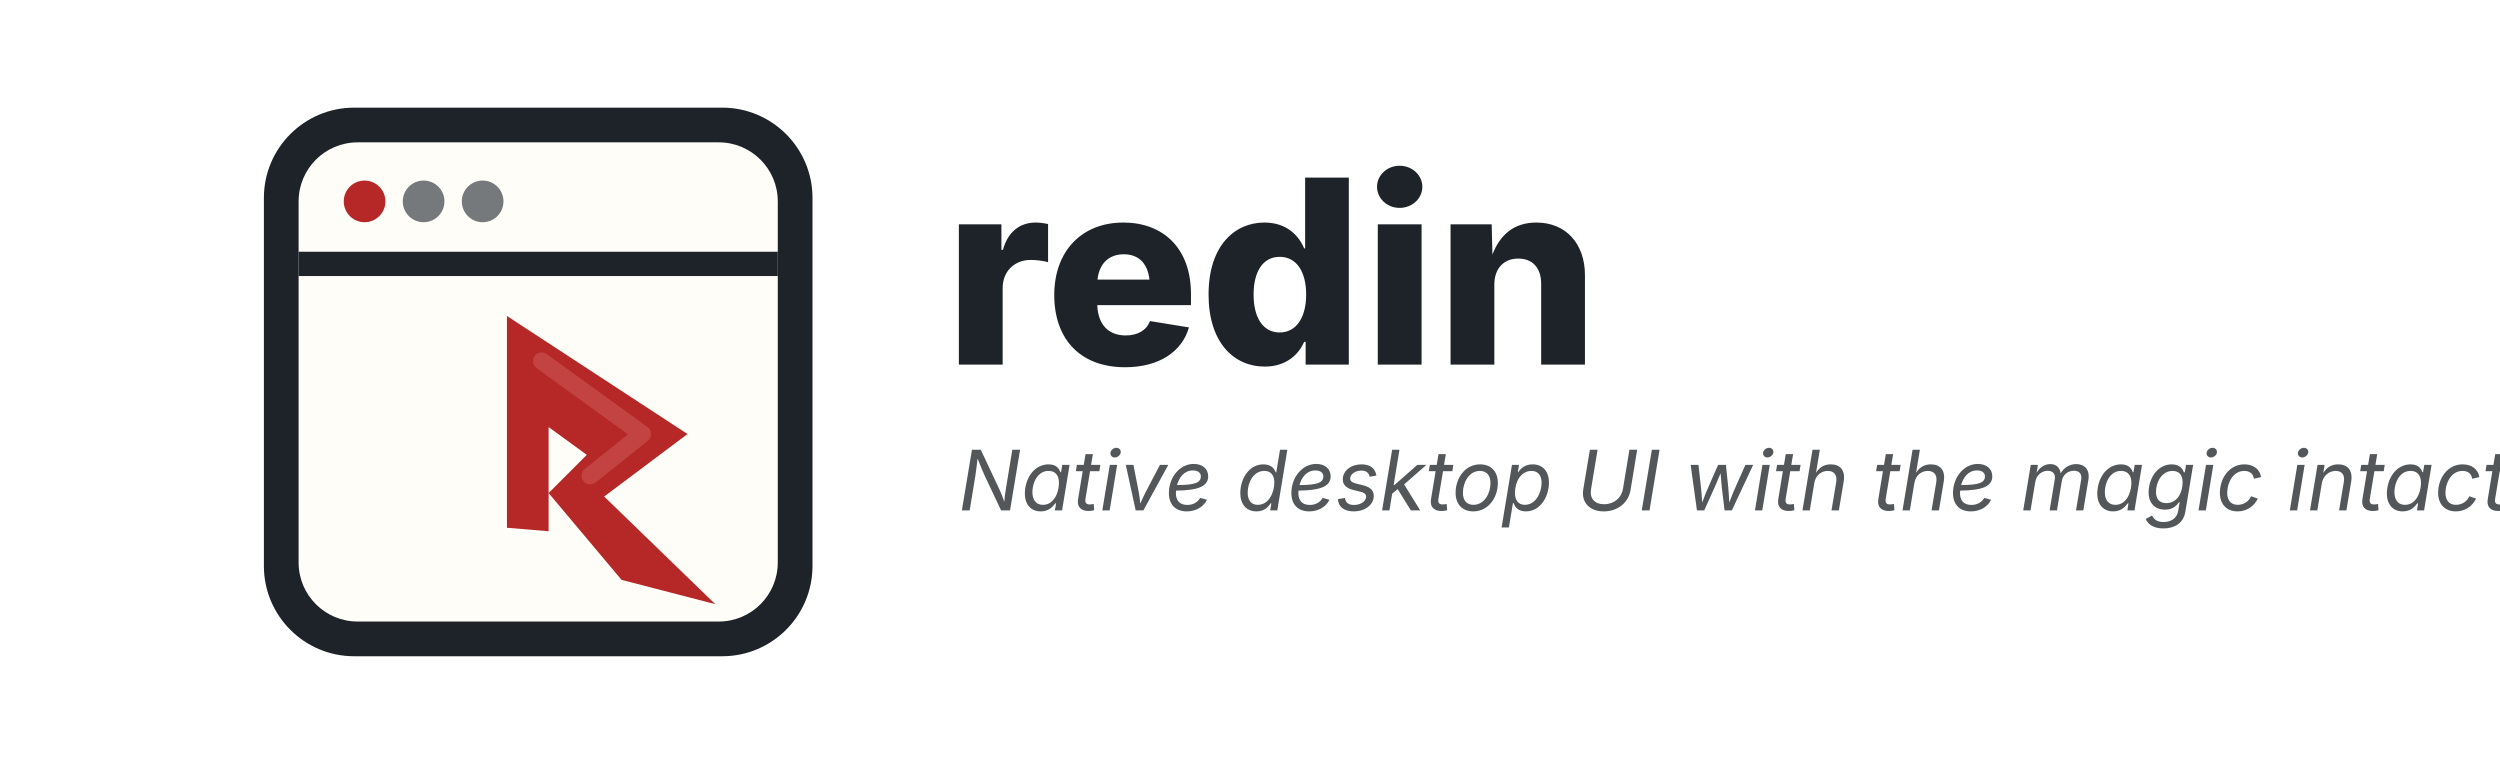
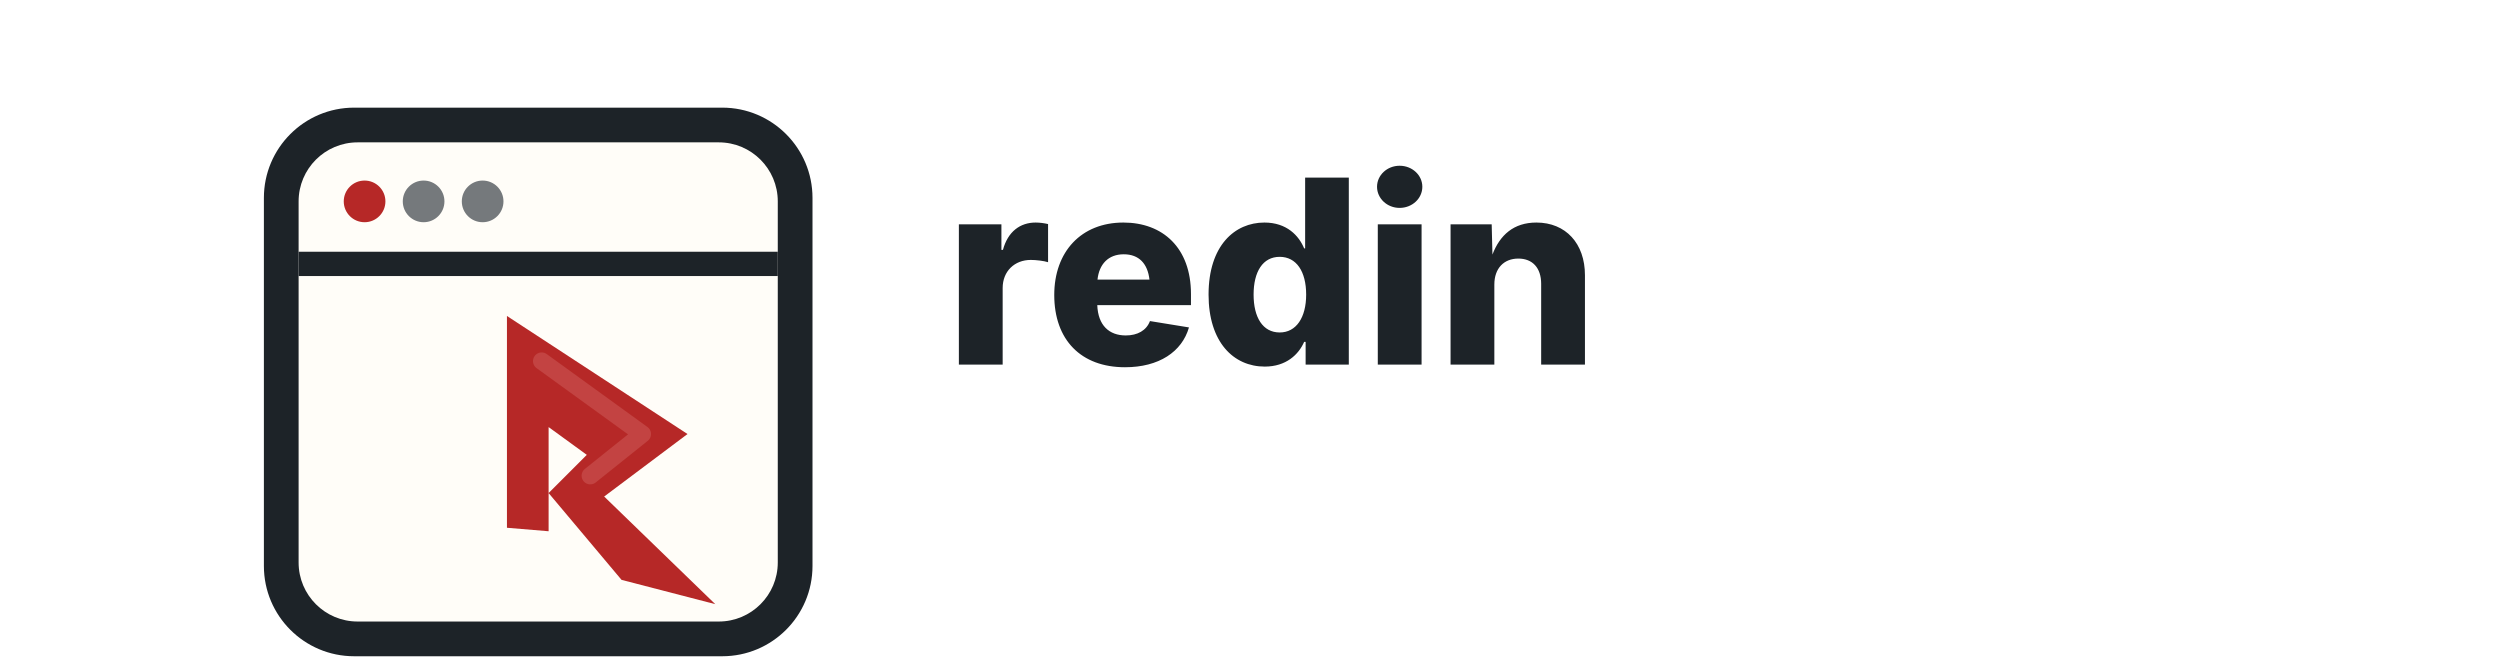
- <svg xmlns="http://www.w3.org/2000/svg" width="720" height="220" viewBox="0 0 720 220" role="img" aria-labelledby="title desc">
+ <svg xmlns="http://www.w3.org/2000/svg" width="720" height="190" viewBox="0 0 720 190" role="img" aria-labelledby="title desc">
  <g transform="translate(76 31)">
    <rect x="0" y="0" width="158" height="158" rx="26" fill="#1d2328" />
    <rect x="10" y="10" width="138" height="138" rx="17" fill="#fffdf8" />
    <path d="M10 45H148" stroke="#1d2328" stroke-width="7" />
    <circle cx="29" cy="27" r="6" fill="#b62827" />
    <circle cx="46" cy="27" r="6" fill="#75797c" />
    <circle cx="63" cy="27" r="6" fill="#75797c" />
    <path d="M70 121V60L122 94L98 112L130 143L103 136L82 111L93 100L82 92V122Z" fill="#b62827" />
    <path d="M80 73L109 94L94 106" fill="none" stroke="#d36a66" stroke-width="5" stroke-linecap="round" stroke-linejoin="round" opacity=".42" />
  </g>
  <g fill="#1d2328">
    <text x="272" y="105" font-family="Inter, ui-sans-serif, system-ui, -apple-system, BlinkMacSystemFont, 'Segoe UI', sans-serif" font-size="74" font-weight="760" letter-spacing="0">redin</text>
-     <text x="276" y="147" font-family="Inter, ui-sans-serif, system-ui, -apple-system, BlinkMacSystemFont, 'Segoe UI', sans-serif" font-size="24" font-style="italic" font-weight="430" letter-spacing="0" fill="#53575a">Native desktop UI with the magic intact.</text>
  </g>
</svg>
